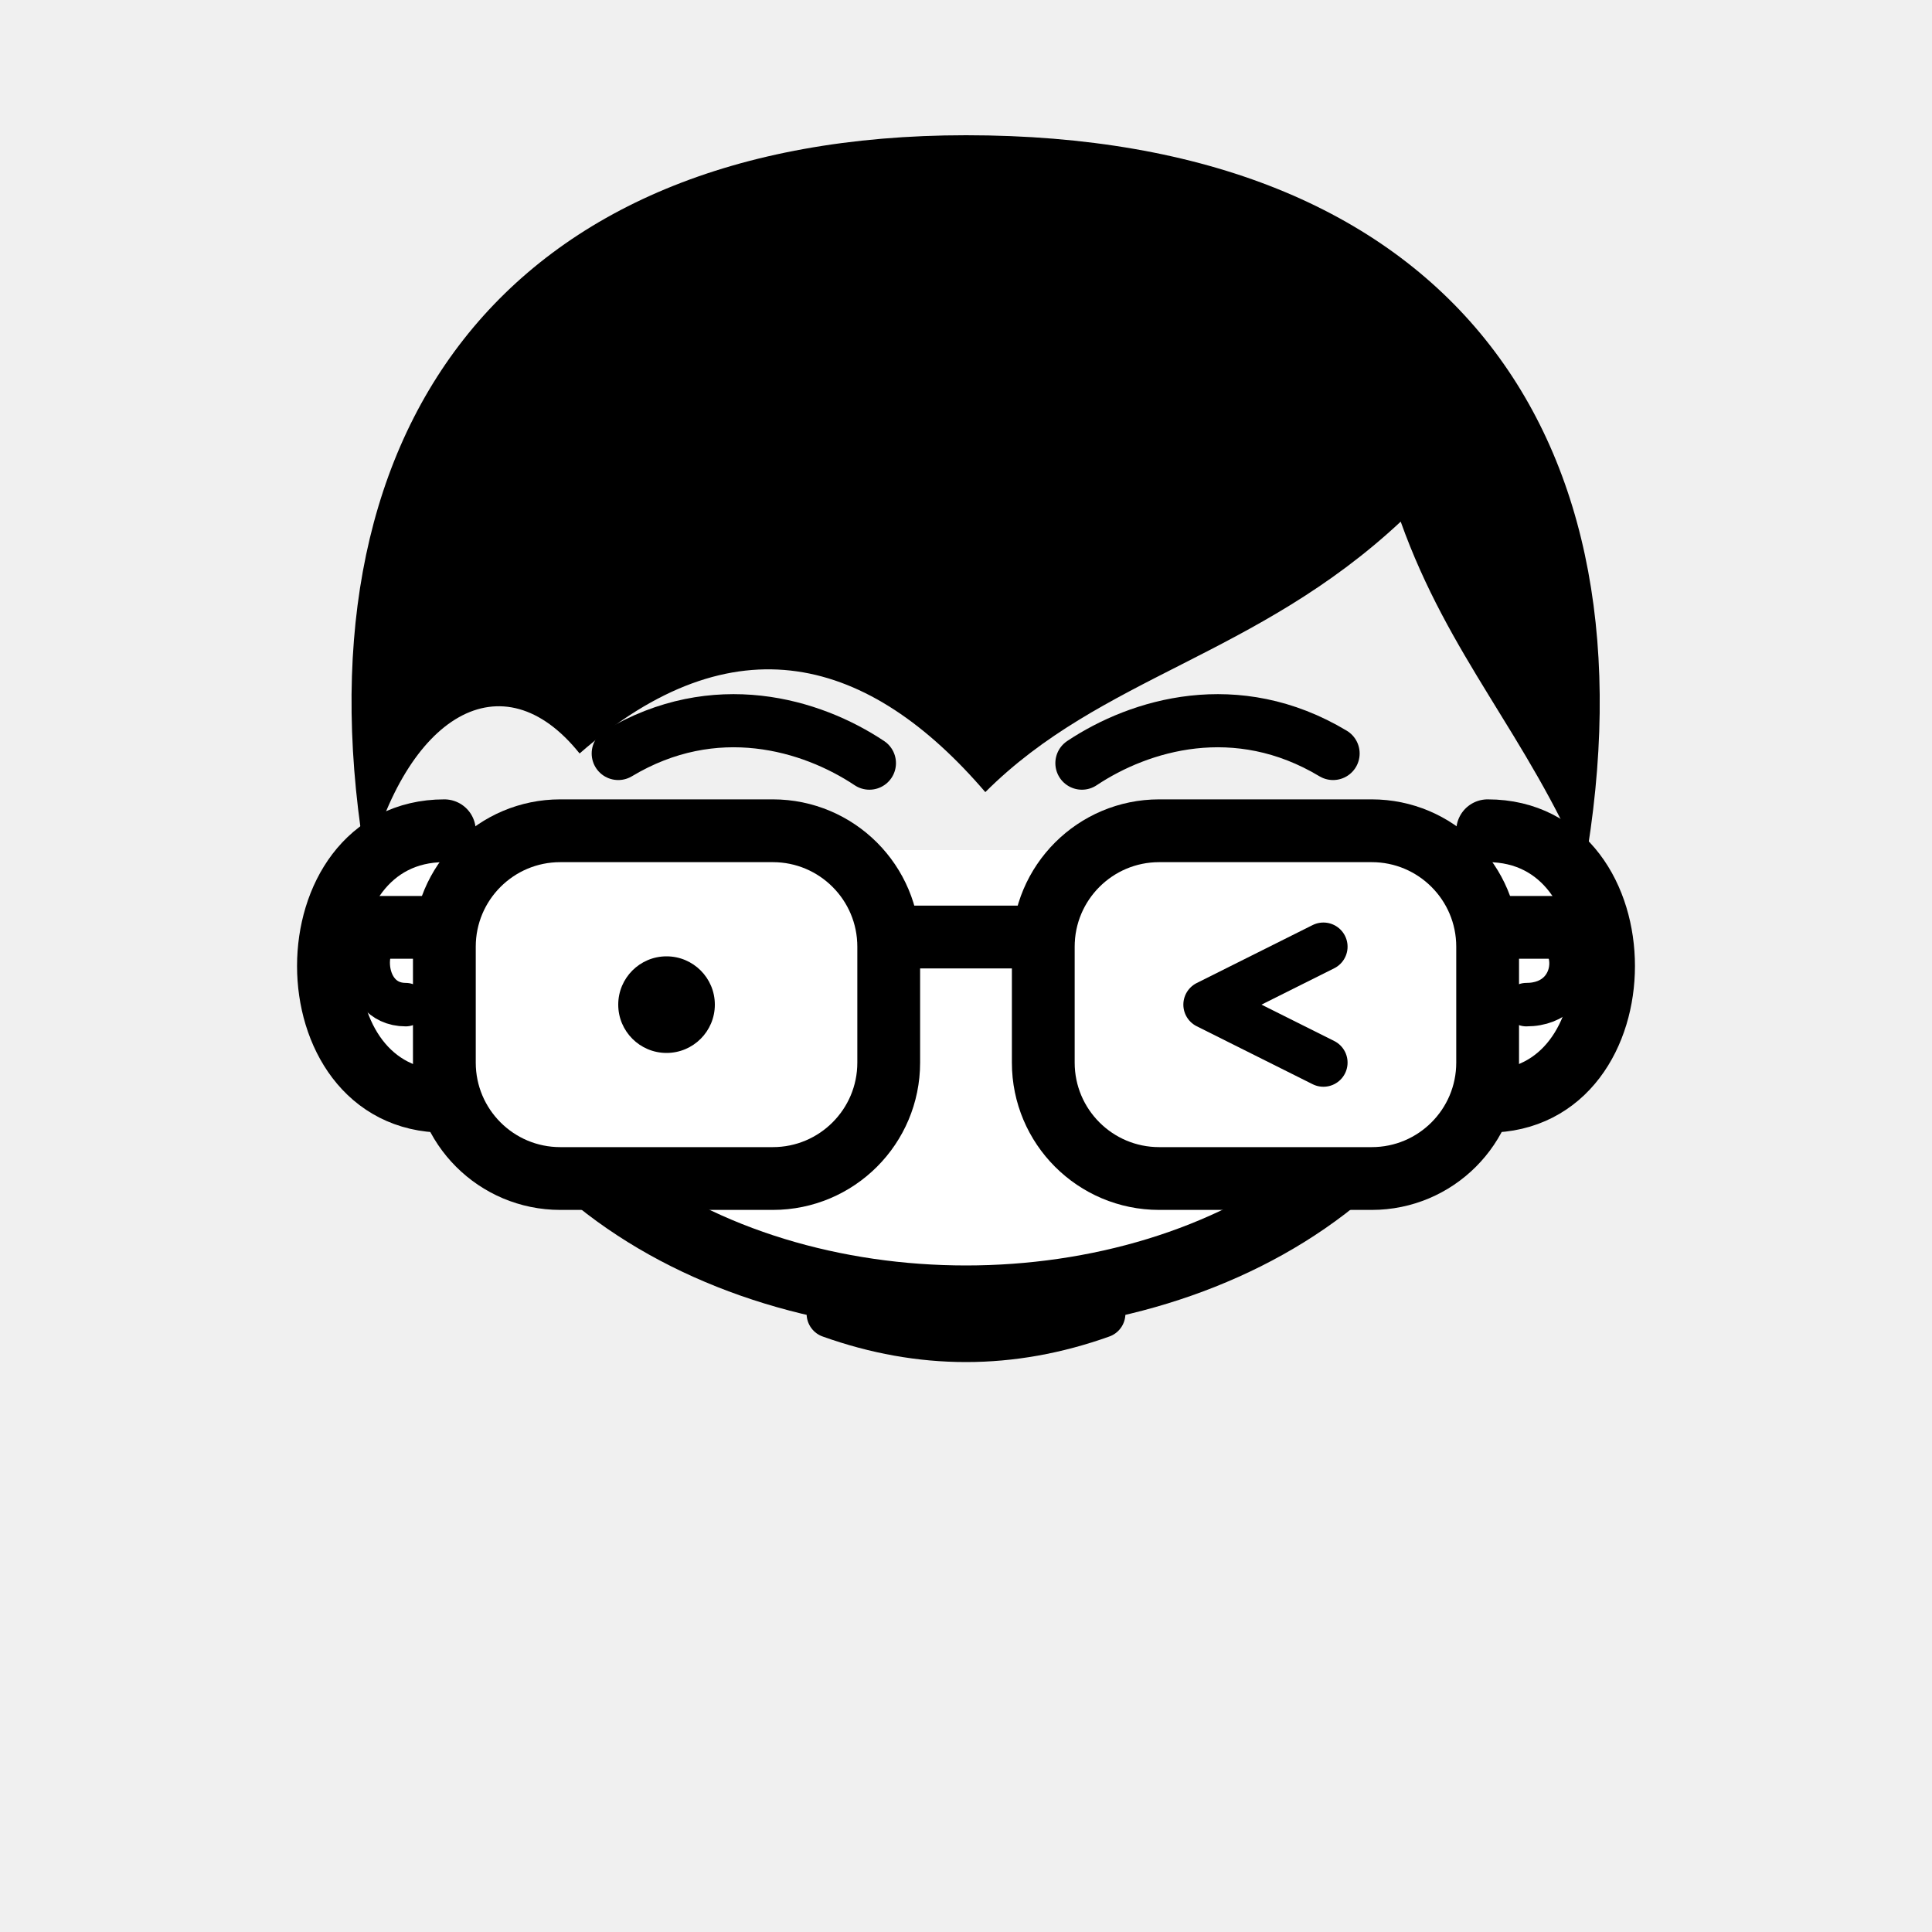
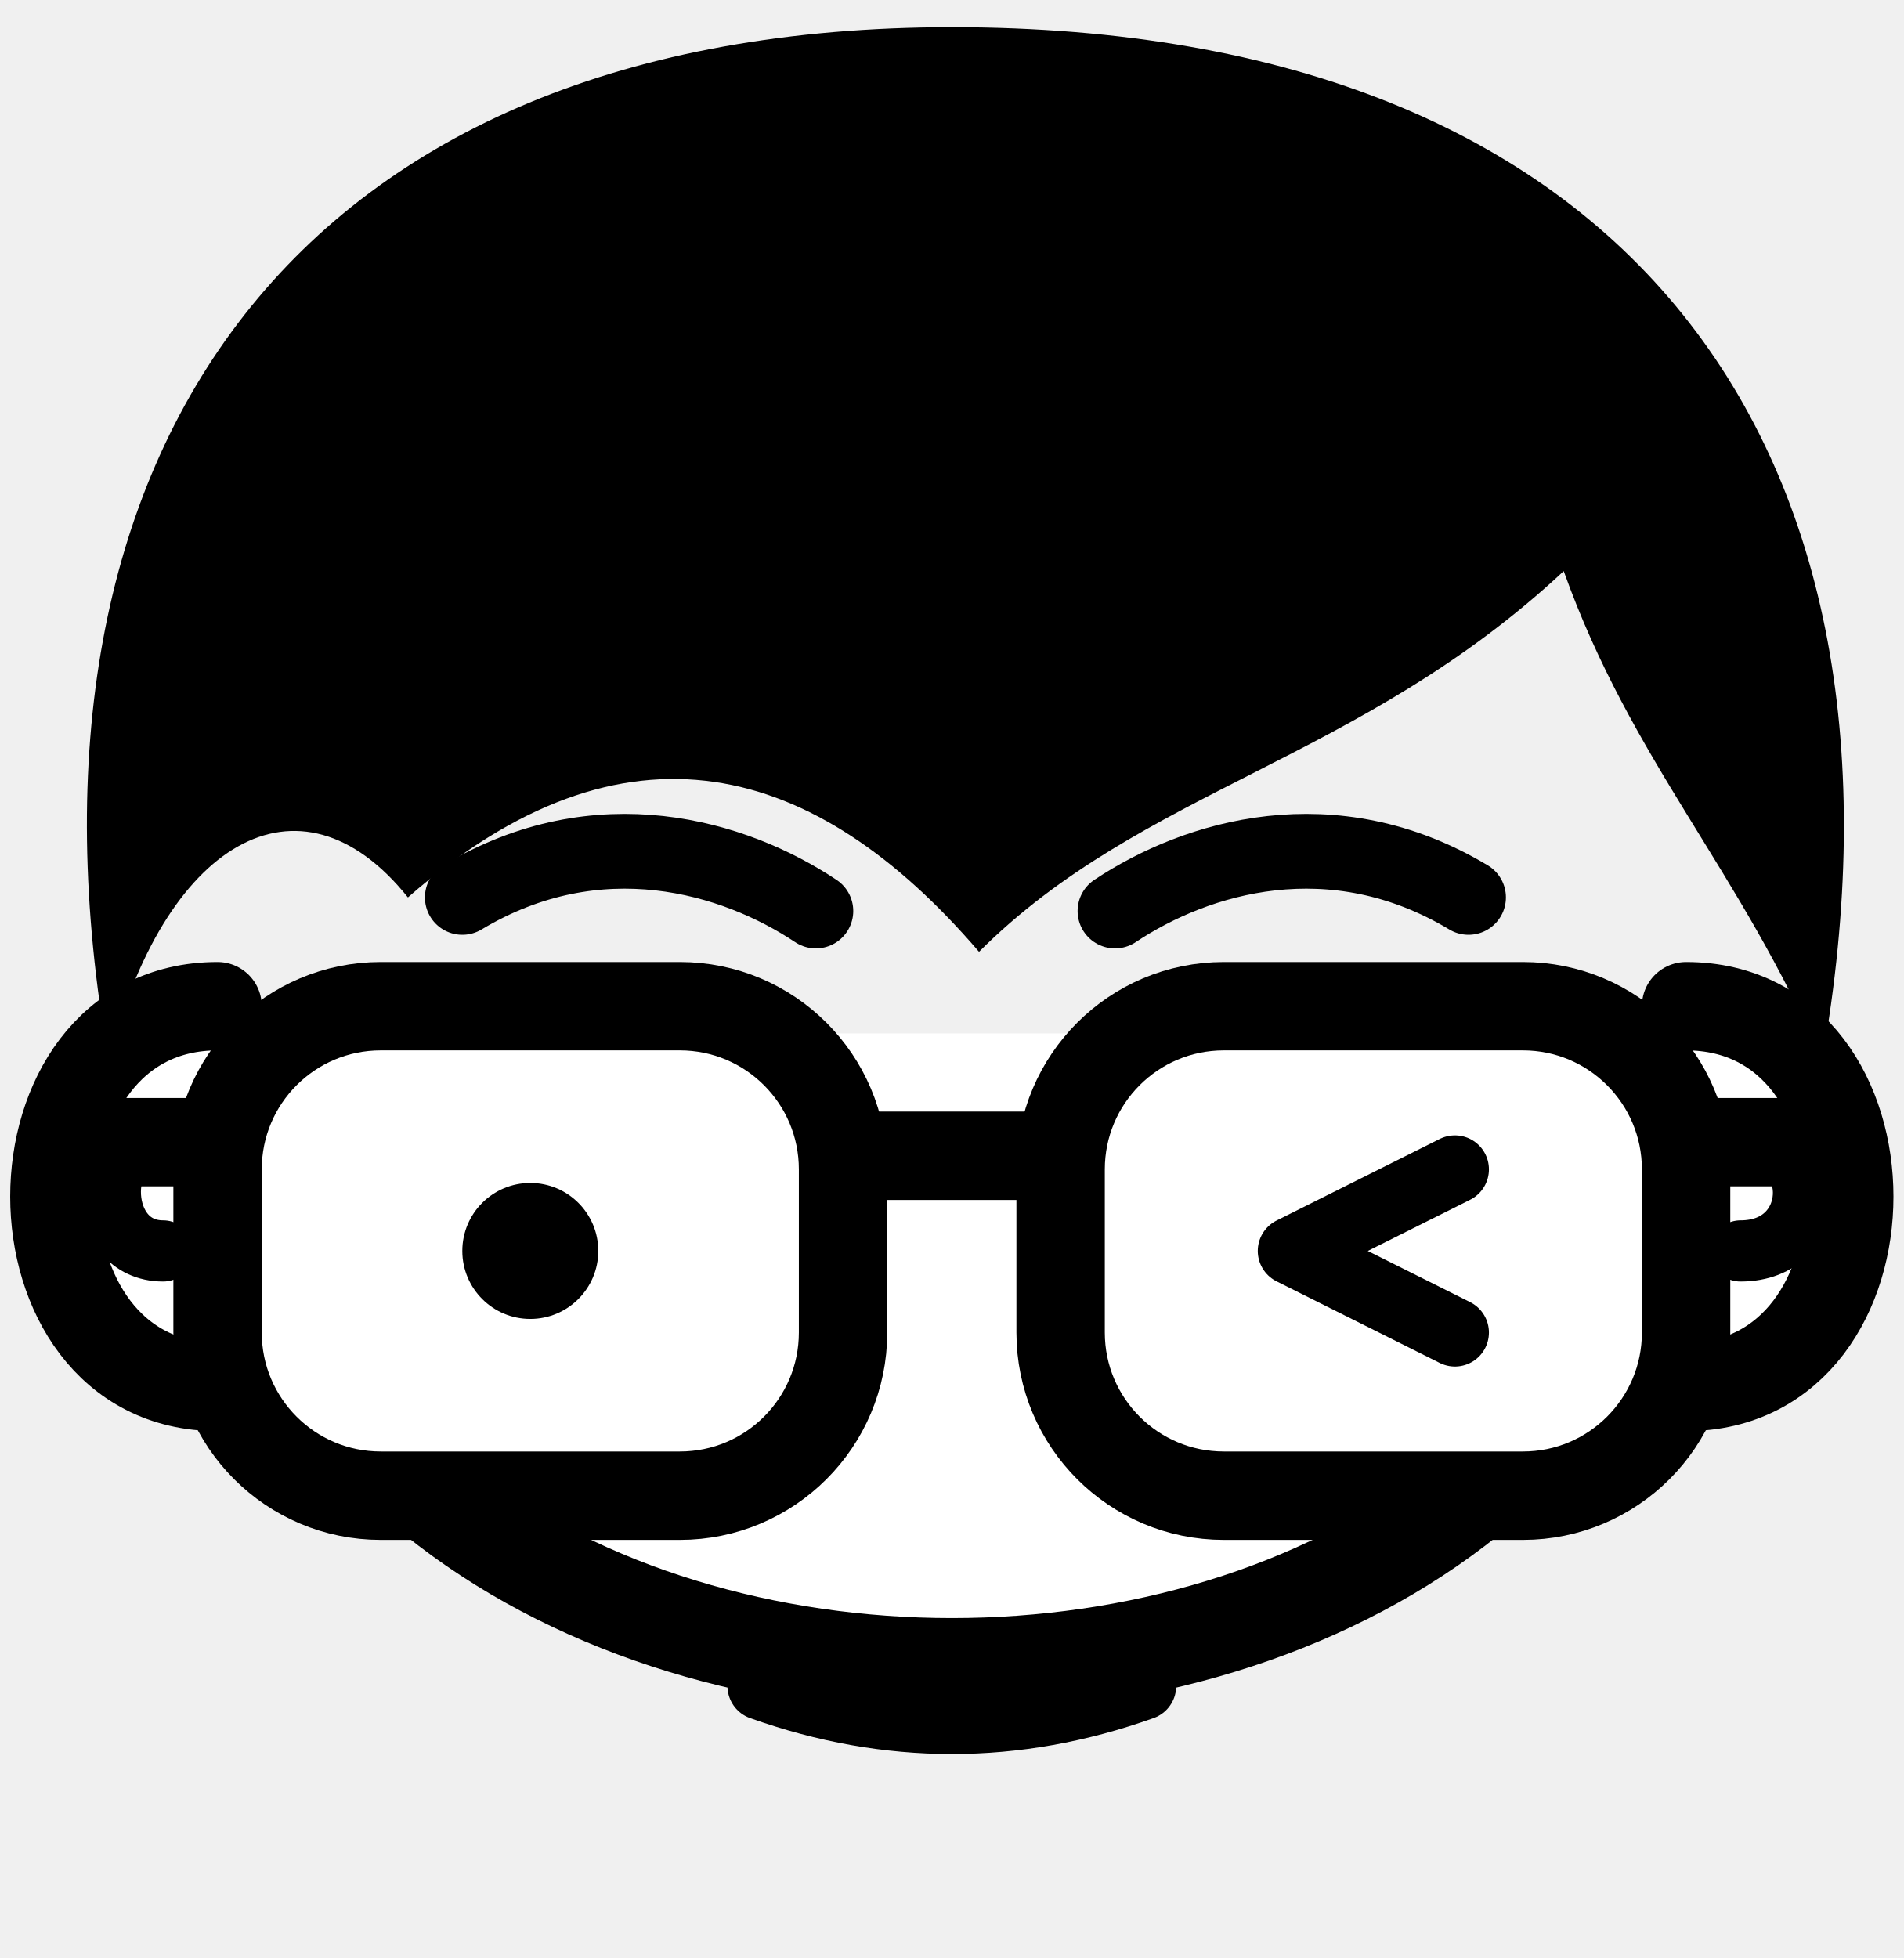
- <svg xmlns="http://www.w3.org/2000/svg" viewBox="0 0 200 200" width="200" height="200">
+ <svg xmlns="http://www.w3.org/2000/svg" viewBox="30 12 140 144" width="100%" height="100%">
  <g id="head">
    <path d="M 46 88 C 46 150, 154 150, 154 88" fill="#ffffff" stroke="#000000" stroke-width="7" stroke-linecap="round" stroke-linejoin="round" />
    <path d="M 46 86 C 30 86, 30 114, 46 114" fill="#ffffff" stroke="#000000" stroke-width="6.5" stroke-linecap="round" />
    <path d="M 41 96 C 37 96, 37 104, 42 104" fill="none" stroke="#000000" stroke-width="4.5" stroke-linecap="round" />
    <path d="M 154 86 C 170 86, 170 114, 154 114" fill="#ffffff" stroke="#000000" stroke-width="6.5" stroke-linecap="round" />
    <path d="M 159 96 C 164 96, 164 104, 158 104" fill="none" stroke="#000000" stroke-width="4.5" stroke-linecap="round" />
  </g>
  <path d="M 38 90 C 30 45, 52 14, 100 14 C 150 14, 172 45, 164 90 C 158 76, 150 68, 145 54 C 130 68, 114 70, 102 82 C 90 68, 76 64, 60 78 C 52 68, 42 74, 38 90 Z" fill="#000000" />
  <path d="M 64 78 C 74 72, 84 75, 90 79" fill="none" stroke="#000000" stroke-width="5.5" stroke-linecap="round" />
  <path d="M 112 79 C 118 75, 128 72, 138 78" fill="none" stroke="#000000" stroke-width="5.5" stroke-linecap="round" />
  <rect x="46" y="86" width="46" height="36" rx="12" fill="#ffffff" stroke="#000000" stroke-width="6.5" />
  <rect x="108" y="86" width="46" height="36" rx="12" fill="#ffffff" stroke="#000000" stroke-width="6.5" />
  <path d="M 92 97 L 108 97" stroke="#000000" stroke-width="6.5" stroke-linecap="round" />
  <path d="M 36 96 L 46 96" stroke="#000000" stroke-width="6.5" stroke-linecap="round" />
  <path d="M 154 96 L 164 96" stroke="#000000" stroke-width="6.5" stroke-linecap="round" />
  <circle cx="69" cy="104" r="5" fill="#000000" />
  <path d="M 137 98 L 125 104 L 137 110" fill="none" stroke="#000000" stroke-width="5" stroke-linecap="round" stroke-linejoin="round" />
  <path d="M 86 136 Q 100 141 114 136" fill="none" stroke="#000000" stroke-width="5" stroke-linecap="round" />
</svg>
